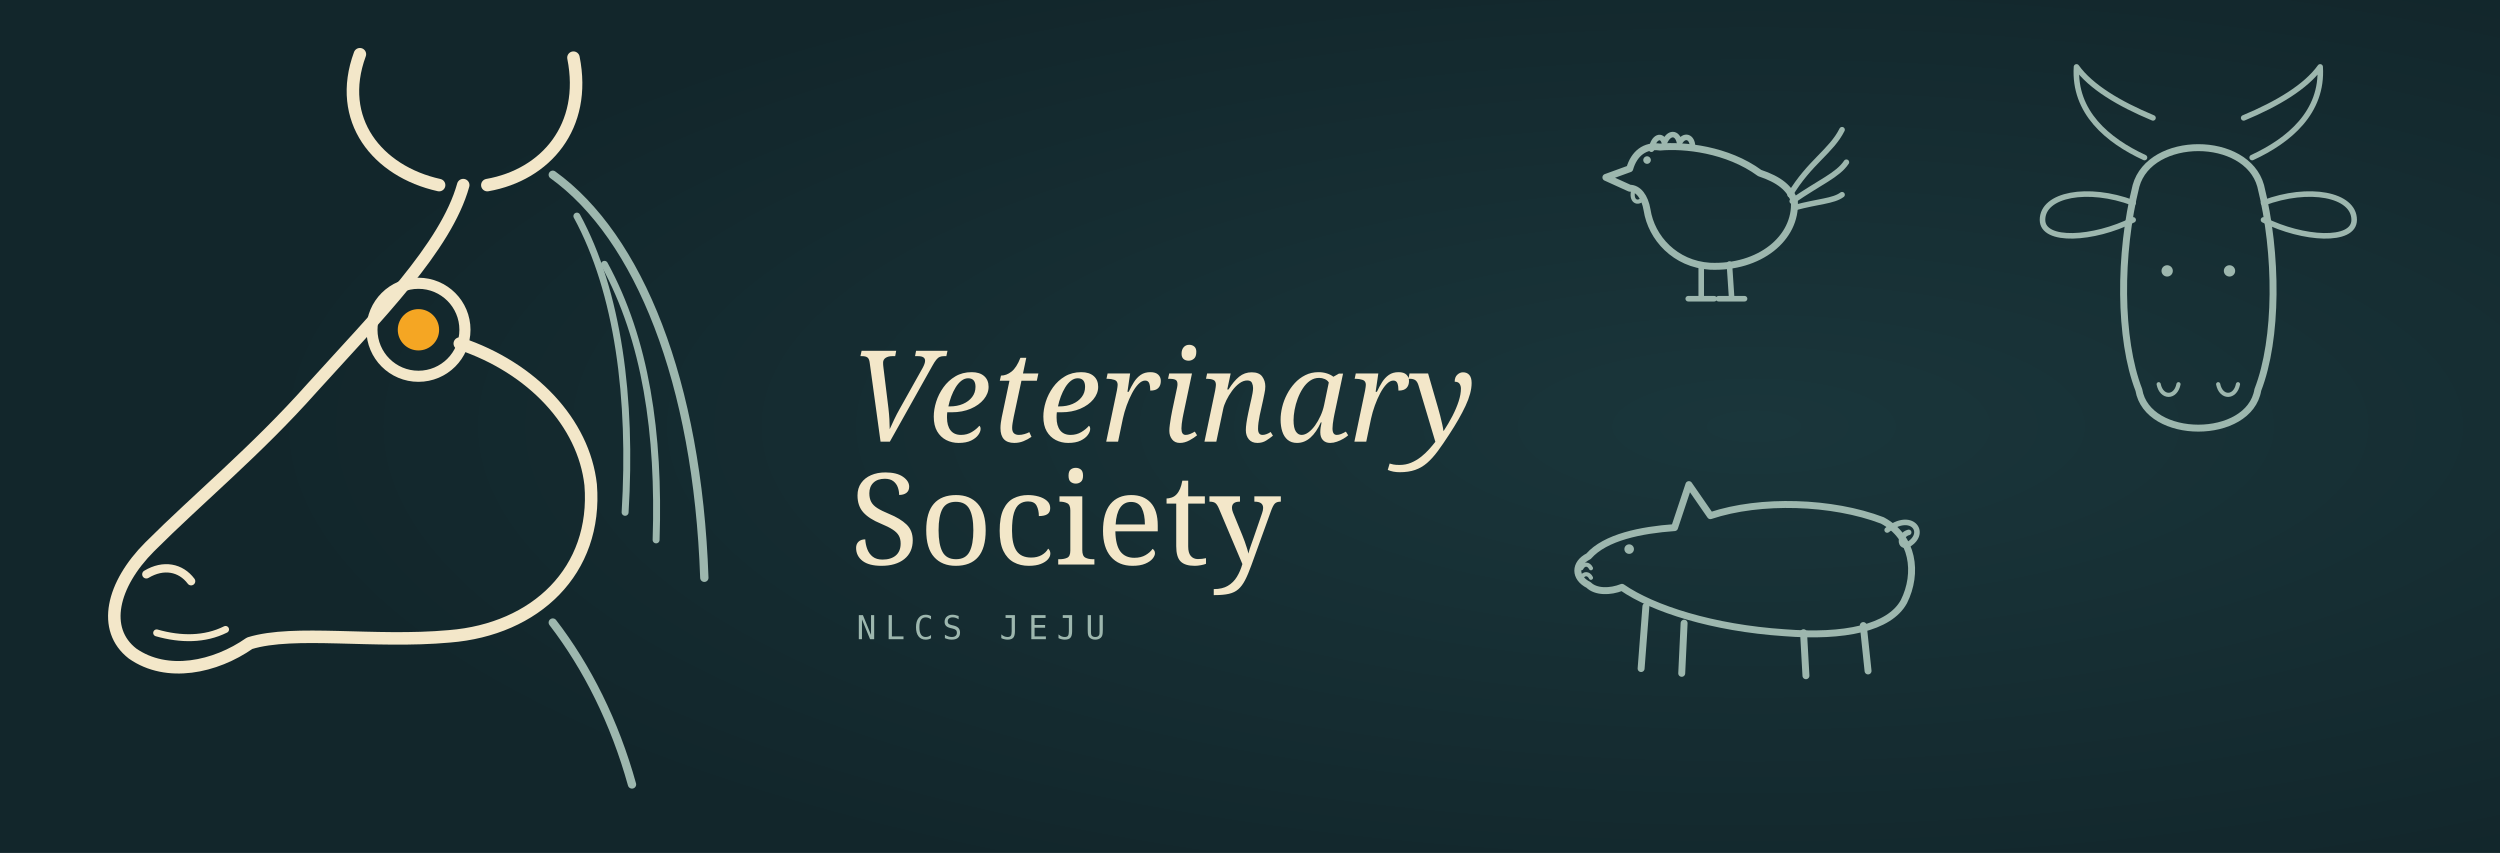
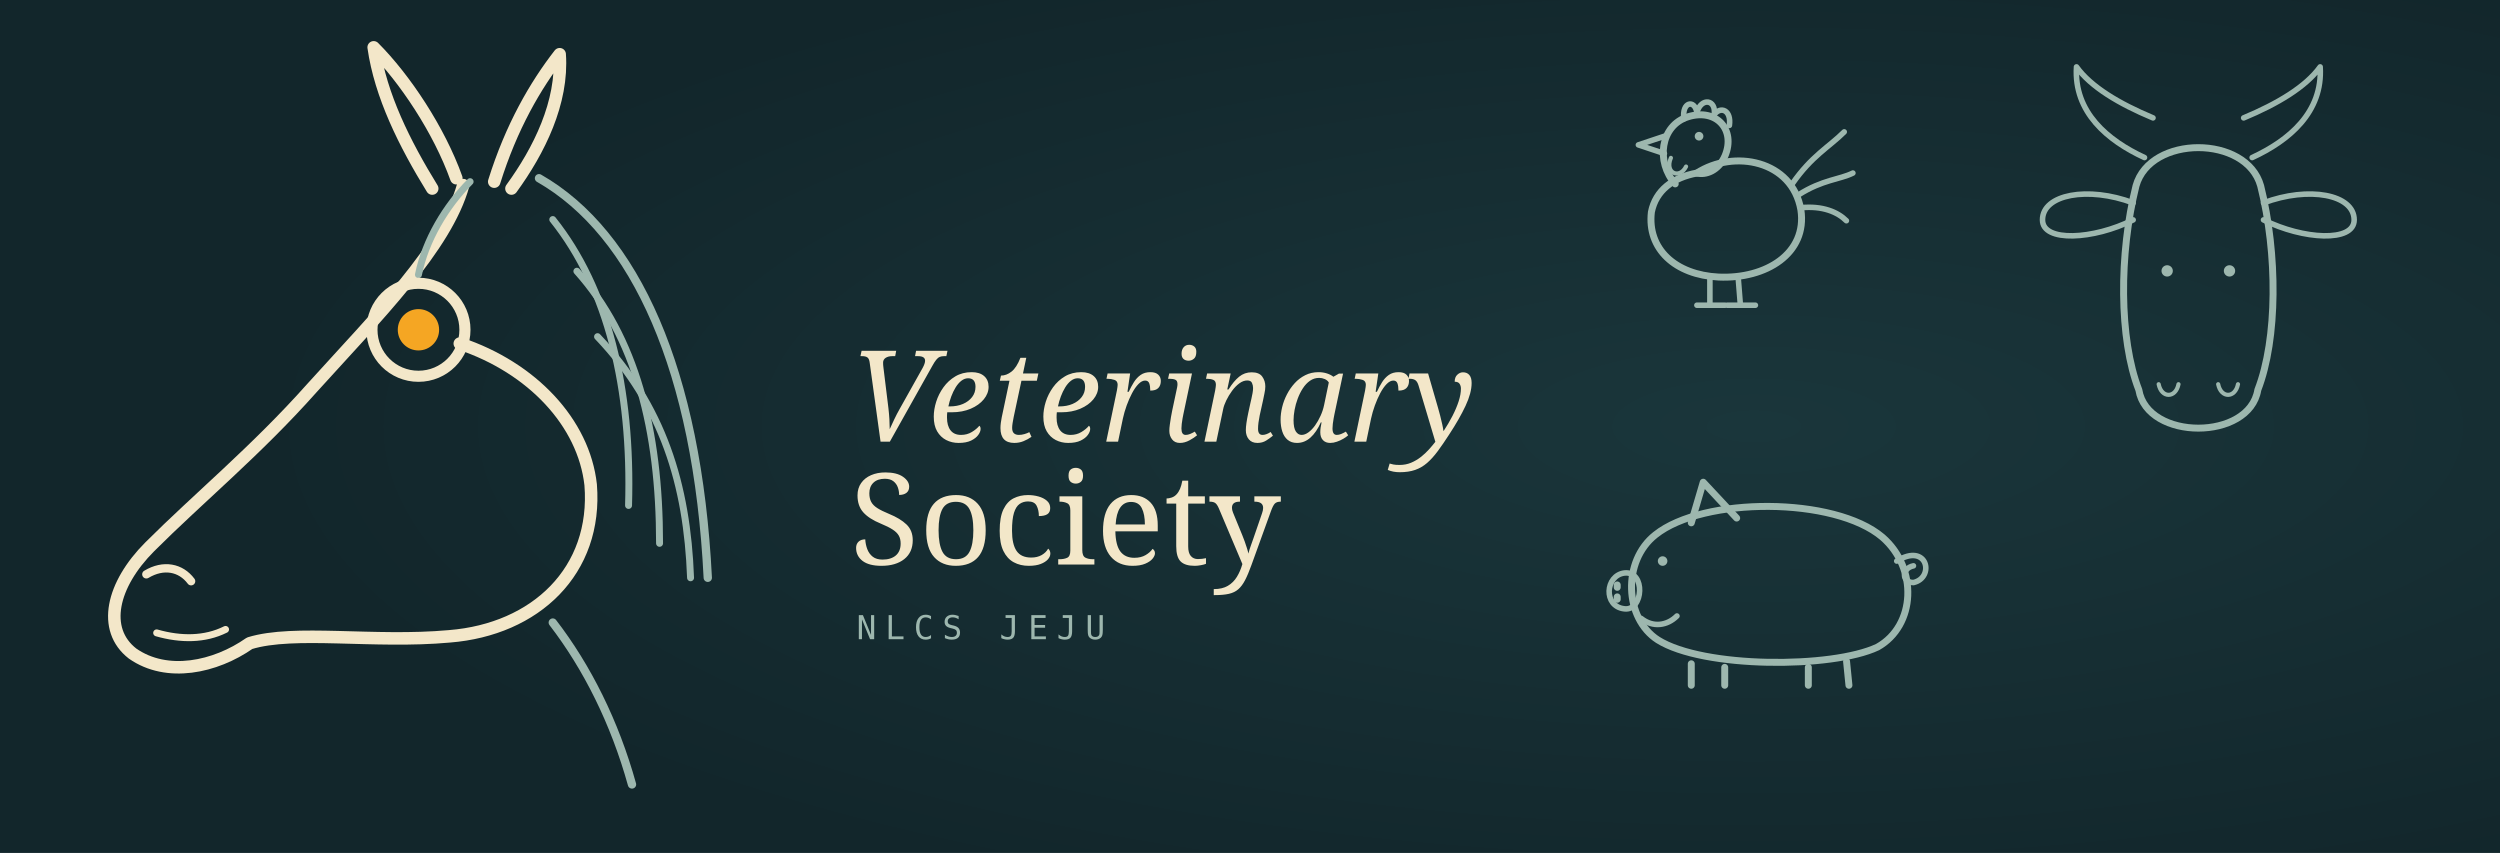
<svg xmlns="http://www.w3.org/2000/svg" viewBox="0 0 1800 614" width="1800" height="614">
  <rect width="1800" height="614" fill="#12262B" />
  <defs>
    <radialGradient id="g" cx="70%" cy="50%" r="60%">
      <stop offset="0" stop-color="#1A363B" />
      <stop offset="1" stop-color="#12262B" />
    </radialGradient>
  </defs>
  <rect width="1800" height="614" fill="url(#g)" />
  <g transform="translate(26 44) scale(1.24)">
-     <path pathLength="1000" vector-effect="non-scaling-stroke" d="M 188 -4 C 174 34 198 64 234 72" fill="none" stroke="#F3E7C9" stroke-width="9" stroke-linecap="round" stroke-linejoin="round" data-t="0.22" data-wait="0.00" />
-     <path pathLength="1000" vector-effect="non-scaling-stroke" d="M 312 -2 C 320 38 296 66 262 72" fill="none" stroke="#F3E7C9" stroke-width="9" stroke-linecap="round" stroke-linejoin="round" data-t="0.22" data-wait="0.12" />
+     <path pathLength="1000" vector-effect="non-scaling-stroke" d="M 230 74 C 214 48 200 20 196 -8 C 214 10 234 40 244 68" fill="none" stroke="#F3E7C9" stroke-width="9" stroke-linecap="round" stroke-linejoin="round" data-t="0.25" data-wait="0.00" />
+     <path pathLength="1000" vector-effect="non-scaling-stroke" d="M 266 70 C 276 38 290 14 304 -4 C 306 24 292 52 276 74" fill="none" stroke="#F3E7C9" stroke-width="9" stroke-linecap="round" stroke-linejoin="round" data-t="0.25" data-wait="0.10" />
    <path pathLength="1000" vector-effect="non-scaling-stroke" d="M 248 72 C 238 108 198 148 160 190 C 128 226 94 254 66 282 C 44 304 38 330 56 344 C 76 358 104 352 124 338 C 150 330 196 338 240 334 C 290 330 326 296 322 246 C 318 210 288 178 246 164" fill="none" stroke="#F3E7C9" stroke-width="9" stroke-linecap="round" stroke-linejoin="round" data-t="0.95" data-wait="0.30" />
-     <path pathLength="1000" vector-effect="non-scaling-stroke" d="M 300 66 C 350 102 384 186 388 300" fill="none" stroke="#9DB7AE" stroke-width="6" stroke-linecap="round" stroke-linejoin="round" data-t="0.4" data-wait="0.55" />
-     <path pathLength="1000" vector-effect="non-scaling-stroke" d="M 314 90 C 338 134 346 196 342 262" fill="none" stroke="#9DB7AE" stroke-width="5" stroke-linecap="round" stroke-linejoin="round" data-t="0.35" data-wait="0.65" />
-     <path pathLength="1000" vector-effect="non-scaling-stroke" d="M 330 118 C 354 162 362 216 360 278" fill="none" stroke="#9DB7AE" stroke-width="5" stroke-linecap="round" stroke-linejoin="round" data-t="0.35" data-wait="0.75" />
+     <path pathLength="1000" vector-effect="non-scaling-stroke" d="M 252 70 C 238 84 226 104 222 124" fill="none" stroke="#9DB7AE" stroke-width="5" stroke-linecap="round" stroke-linejoin="round" data-t="0.2" data-wait="0.50" />
+     <path pathLength="1000" vector-effect="non-scaling-stroke" d="M 292 68 C 348 100 384 180 390 300" fill="none" stroke="#9DB7AE" stroke-width="6" stroke-linecap="round" stroke-linejoin="round" data-t="0.4" data-wait="0.55" />
+     <path pathLength="1000" vector-effect="non-scaling-stroke" d="M 300 92 C 332 132 346 190 344 258" fill="none" stroke="#9DB7AE" stroke-width="5" stroke-linecap="round" stroke-linejoin="round" data-t="0.35" data-wait="0.62" />
+     <path pathLength="1000" vector-effect="non-scaling-stroke" d="M 314 122 C 348 160 362 214 362 280" fill="none" stroke="#9DB7AE" stroke-width="5" stroke-linecap="round" stroke-linejoin="round" data-t="0.35" data-wait="0.69" />
+     <path pathLength="1000" vector-effect="non-scaling-stroke" d="M 326 160 C 364 200 378 246 380 300" fill="none" stroke="#9DB7AE" stroke-width="5" stroke-linecap="round" stroke-linejoin="round" data-t="0.35" data-wait="0.76" />
    <path pathLength="1000" vector-effect="non-scaling-stroke" d="M 300 326 C 320 352 336 384 346 420" fill="none" stroke="#9DB7AE" stroke-width="6" stroke-linecap="round" stroke-linejoin="round" data-t="0.3" data-wait="0.95" />
    <path pathLength="1000" vector-effect="non-scaling-stroke" d="M 64 298 C 74 292 84 294 90 302" fill="none" stroke="#F3E7C9" stroke-width="6" stroke-linecap="round" stroke-linejoin="round" data-t="0.18" data-wait="1.15" />
    <path pathLength="1000" vector-effect="non-scaling-stroke" d="M 70 332 C 84 336 98 336 110 330" fill="none" stroke="#F3E7C9" stroke-width="5" stroke-linecap="round" stroke-linejoin="round" data-t="0.18" data-wait="1.22" />
    <g>
      <circle cx="222" cy="156" r="27" fill="none" stroke="#F3E7C9" stroke-width="8" vector-effect="non-scaling-stroke" />
    </g>
    <g>
      <circle cx="222" cy="156" r="12" fill="#F5A623" stroke="none" stroke-width="0" vector-effect="non-scaling-stroke" />
    </g>
  </g>
  <g transform="translate(612 318) scale(1.58)">
    <text x="0" y="0" font-family="Fraunces, Georgia, serif" font-size="58" font-style="italic" font-weight="400" letter-spacing="0" fill="#F3E7C9">Veterinary</text>
    <text x="0" y="56" font-family="Fraunces, Georgia, serif" font-size="58" font-style="normal" font-weight="400" letter-spacing="0" fill="#F3E7C9">Society</text>
    <text x="3" y="90" font-family="'IBM Plex Mono', monospace" font-size="15" font-style="normal" font-weight="400" letter-spacing="4" fill="#9DB7AE">NLCS JEJU</text>
  </g>
  <g transform="translate(1150 70) scale(0.78)">
-     <path pathLength="1000" vector-effect="non-scaling-stroke" d="M 8 74 L 30 66 C 34 52 44 44 58 46 C 80 44 120 48 150 70 C 168 76 178 84 182 96 C 184 130 150 158 104 156 C 72 154 50 130 46 104 C 44 92 38 84 30 84 L 8 74" fill="none" stroke="#9DB7AE" stroke-width="5" stroke-linecap="round" stroke-linejoin="round" data-t="0.6" data-wait="1.55" />
-     <path pathLength="1000" vector-effect="non-scaling-stroke" d="M 178 90 C 196 60 216 50 226 30 M 180 96 C 206 78 222 72 230 60 M 182 102 C 204 96 218 96 226 90" fill="none" stroke="#9DB7AE" stroke-width="4" stroke-linecap="round" stroke-linejoin="round" data-t="0.3" data-wait="2.05" />
-     <path pathLength="1000" vector-effect="non-scaling-stroke" d="M 50 48 C 52 36 60 34 62 42 C 66 32 74 32 76 42 C 80 34 88 36 88 46" fill="none" stroke="#9DB7AE" stroke-width="4" stroke-linecap="round" stroke-linejoin="round" data-t="0.2" data-wait="2.25" />
-     <path pathLength="1000" vector-effect="non-scaling-stroke" d="M 96 156 L 96 184 M 84 186 L 108 186 M 122 154 L 124 184 M 112 186 L 136 186" fill="none" stroke="#9DB7AE" stroke-width="4" stroke-linecap="round" stroke-linejoin="round" data-t="0.25" data-wait="2.35" />
-     <path pathLength="1000" vector-effect="non-scaling-stroke" d="M 34 84 C 30 94 36 100 42 94" fill="none" stroke="#9DB7AE" stroke-width="3" stroke-linecap="round" stroke-linejoin="round" data-t="0.12" data-wait="2.50" />
+     <path pathLength="1000" vector-effect="non-scaling-stroke" d="M 92 70 C 126 48 180 58 188 104 C 194 144 156 168 112 166 C 72 164 46 140 50 106 C 54 86 70 74 92 70" fill="none" stroke="#9DB7AE" stroke-width="5" stroke-linecap="round" stroke-linejoin="round" data-t="0.55" data-wait="1.55" />
+     <path pathLength="1000" vector-effect="non-scaling-stroke" d="M 72 80 C 54 60 58 26 84 18 C 110 10 128 30 118 54 C 112 68 100 72 92 70" fill="none" stroke="#9DB7AE" stroke-width="5" stroke-linecap="round" stroke-linejoin="round" data-t="0.3" data-wait="2.05" />
+     <path pathLength="1000" vector-effect="non-scaling-stroke" d="M 62 36 L 38 44 L 62 52" fill="none" stroke="#9DB7AE" stroke-width="4" stroke-linecap="round" stroke-linejoin="round" data-t="0.12" data-wait="2.30" />
+     <path pathLength="1000" vector-effect="non-scaling-stroke" d="M 80 20 C 78 4 90 2 92 14 C 96 0 110 2 108 16 C 114 8 124 12 122 26" fill="none" stroke="#9DB7AE" stroke-width="4" stroke-linecap="round" stroke-linejoin="round" data-t="0.2" data-wait="2.40" />
+     <path pathLength="1000" vector-effect="non-scaling-stroke" d="M 68 56 C 62 70 76 76 82 64" fill="none" stroke="#9DB7AE" stroke-width="3" stroke-linecap="round" stroke-linejoin="round" data-t="0.1" data-wait="2.55" />
+     <path pathLength="1000" vector-effect="non-scaling-stroke" d="M 180 80 C 198 54 214 46 228 32 M 186 90 C 208 76 224 76 236 70 M 188 102 C 208 100 222 106 230 114" fill="none" stroke="#9DB7AE" stroke-width="4" stroke-linecap="round" stroke-linejoin="round" data-t="0.3" data-wait="2.60" />
+     <path pathLength="1000" vector-effect="non-scaling-stroke" d="M 104 166 L 104 190 M 92 192 L 118 192 M 130 165 L 132 190 M 120 192 L 146 192" fill="none" stroke="#9DB7AE" stroke-width="4" stroke-linecap="round" stroke-linejoin="round" data-t="0.2" data-wait="2.85" />
    <g>
-       <circle cx="46" cy="58" r="3.5" fill="#9DB7AE" stroke="none" stroke-width="0" vector-effect="non-scaling-stroke" />
+       <circle cx="94" cy="36" r="4" fill="#9DB7AE" stroke="none" stroke-width="0" vector-effect="non-scaling-stroke" />
    </g>
  </g>
  <g transform="translate(1130 330) scale(0.86)">
-     <path pathLength="1000" vector-effect="non-scaling-stroke" d="M 16 82 C 4 88 4 100 16 106 C 22 112 34 112 44 108 C 70 126 120 142 180 146 C 230 150 268 142 280 120 C 292 96 288 66 262 52 C 220 36 160 34 118 48 L 100 22 L 88 58 C 60 60 30 66 16 82" fill="none" stroke="#9DB7AE" stroke-width="5" stroke-linecap="round" stroke-linejoin="round" data-t="0.7" data-wait="1.25" />
-     <path pathLength="1000" vector-effect="non-scaling-stroke" d="M 266 60 C 286 44 300 62 284 72 C 276 76 276 64 284 62" fill="none" stroke="#9DB7AE" stroke-width="4" stroke-linecap="round" stroke-linejoin="round" data-t="0.25" data-wait="1.85" />
-     <path pathLength="1000" vector-effect="non-scaling-stroke" d="M 64 124 L 60 176 M 96 138 L 94 180 M 196 146 L 198 182 M 246 140 L 250 178" fill="none" stroke="#9DB7AE" stroke-width="5" stroke-linecap="round" stroke-linejoin="round" data-t="0.3" data-wait="1.95" />
-     <path pathLength="1000" vector-effect="non-scaling-stroke" d="M 10 92 C 12 88 16 88 18 92 M 10 100 C 12 96 16 96 18 100" fill="none" stroke="#9DB7AE" stroke-width="3" stroke-linecap="round" stroke-linejoin="round" data-t="0.15" data-wait="2.15" />
+     <path pathLength="1000" vector-effect="non-scaling-stroke" d="M 72 64 C 112 32 222 32 262 66 C 292 92 290 140 258 158 C 220 176 112 176 74 152 C 46 134 44 86 72 64" fill="none" stroke="#9DB7AE" stroke-width="5" stroke-linecap="round" stroke-linejoin="round" data-t="0.6" data-wait="1.25" />
+     <path pathLength="1000" vector-effect="non-scaling-stroke" d="M 46 96 C 30 98 28 124 46 126 C 62 128 64 94 46 96" fill="none" stroke="#9DB7AE" stroke-width="4" stroke-linecap="round" stroke-linejoin="round" data-t="0.2" data-wait="1.80" />
+     <path pathLength="1000" vector-effect="non-scaling-stroke" d="M 40 106 L 40 108 M 40 116 L 40 118" fill="none" stroke="#9DB7AE" stroke-width="5" stroke-linecap="round" stroke-linejoin="round" data-t="0.08" data-wait="1.95" />
+     <path pathLength="1000" vector-effect="non-scaling-stroke" d="M 60 134 C 70 142 82 140 90 132" fill="none" stroke="#9DB7AE" stroke-width="4" stroke-linecap="round" stroke-linejoin="round" data-t="0.12" data-wait="2.00" />
+     <path pathLength="1000" vector-effect="non-scaling-stroke" d="M 102 54 L 112 20 L 140 50" fill="none" stroke="#9DB7AE" stroke-width="5" stroke-linecap="round" stroke-linejoin="round" data-t="0.2" data-wait="2.05" />
+     <path pathLength="1000" vector-effect="non-scaling-stroke" d="M 274 86 C 300 70 306 100 288 104 C 278 104 278 92 288 90" fill="none" stroke="#9DB7AE" stroke-width="4" stroke-linecap="round" stroke-linejoin="round" data-t="0.25" data-wait="2.20" />
+     <path pathLength="1000" vector-effect="non-scaling-stroke" d="M 102 172 L 102 190 M 130 175 L 130 190 M 200 175 L 200 190 M 232 170 L 234 190" fill="none" stroke="#9DB7AE" stroke-width="5" stroke-linecap="round" stroke-linejoin="round" data-t="0.25" data-wait="2.40" />
    <g>
-       <circle cx="50" cy="76" r="4" fill="#9DB7AE" stroke="none" stroke-width="0" vector-effect="non-scaling-stroke" />
+       <circle cx="78" cy="86" r="4" fill="#9DB7AE" stroke="none" stroke-width="0" vector-effect="non-scaling-stroke" />
    </g>
  </g>
  <g transform="translate(1440 40) scale(1.02)">
    <path pathLength="1000" vector-effect="non-scaling-stroke" d="M 96 92 C 84 140 84 200 98 236 C 104 272 176 272 182 236 C 196 200 196 140 184 92 C 174 56 106 56 96 92" fill="none" stroke="#9DB7AE" stroke-width="5" stroke-linecap="round" stroke-linejoin="round" data-t="0.7" data-wait="1.75" />
    <path pathLength="1000" vector-effect="non-scaling-stroke" d="M 94 104 C 62 92 30 98 30 116 C 30 132 66 130 94 116" fill="none" stroke="#9DB7AE" stroke-width="4" stroke-linecap="round" stroke-linejoin="round" data-t="0.3" data-wait="2.30" />
    <path pathLength="1000" vector-effect="non-scaling-stroke" d="M 186 104 C 218 92 250 98 250 116 C 250 132 214 130 186 116" fill="none" stroke="#9DB7AE" stroke-width="4" stroke-linecap="round" stroke-linejoin="round" data-t="0.3" data-wait="2.30" />
    <path pathLength="1000" vector-effect="non-scaling-stroke" d="M 102 72 C 76 60 52 40 54 8 C 64 22 84 34 108 44" fill="none" stroke="#9DB7AE" stroke-width="4" stroke-linecap="round" stroke-linejoin="round" data-t="0.3" data-wait="2.55" />
    <path pathLength="1000" vector-effect="non-scaling-stroke" d="M 178 72 C 204 60 228 40 226 8 C 216 22 196 34 172 44" fill="none" stroke="#9DB7AE" stroke-width="4" stroke-linecap="round" stroke-linejoin="round" data-t="0.3" data-wait="2.55" />
    <path pathLength="1000" vector-effect="non-scaling-stroke" d="M 112 232 C 114 242 124 242 126 232 M 154 232 C 156 242 166 242 168 232" fill="none" stroke="#9DB7AE" stroke-width="3" stroke-linecap="round" stroke-linejoin="round" data-t="0.15" data-wait="2.85" />
    <g>
      <circle cx="118" cy="152" r="4" fill="#9DB7AE" stroke="none" stroke-width="0" vector-effect="non-scaling-stroke" />
    </g>
    <g>
      <circle cx="162" cy="152" r="4" fill="#9DB7AE" stroke="none" stroke-width="0" vector-effect="non-scaling-stroke" />
    </g>
  </g>
</svg>
